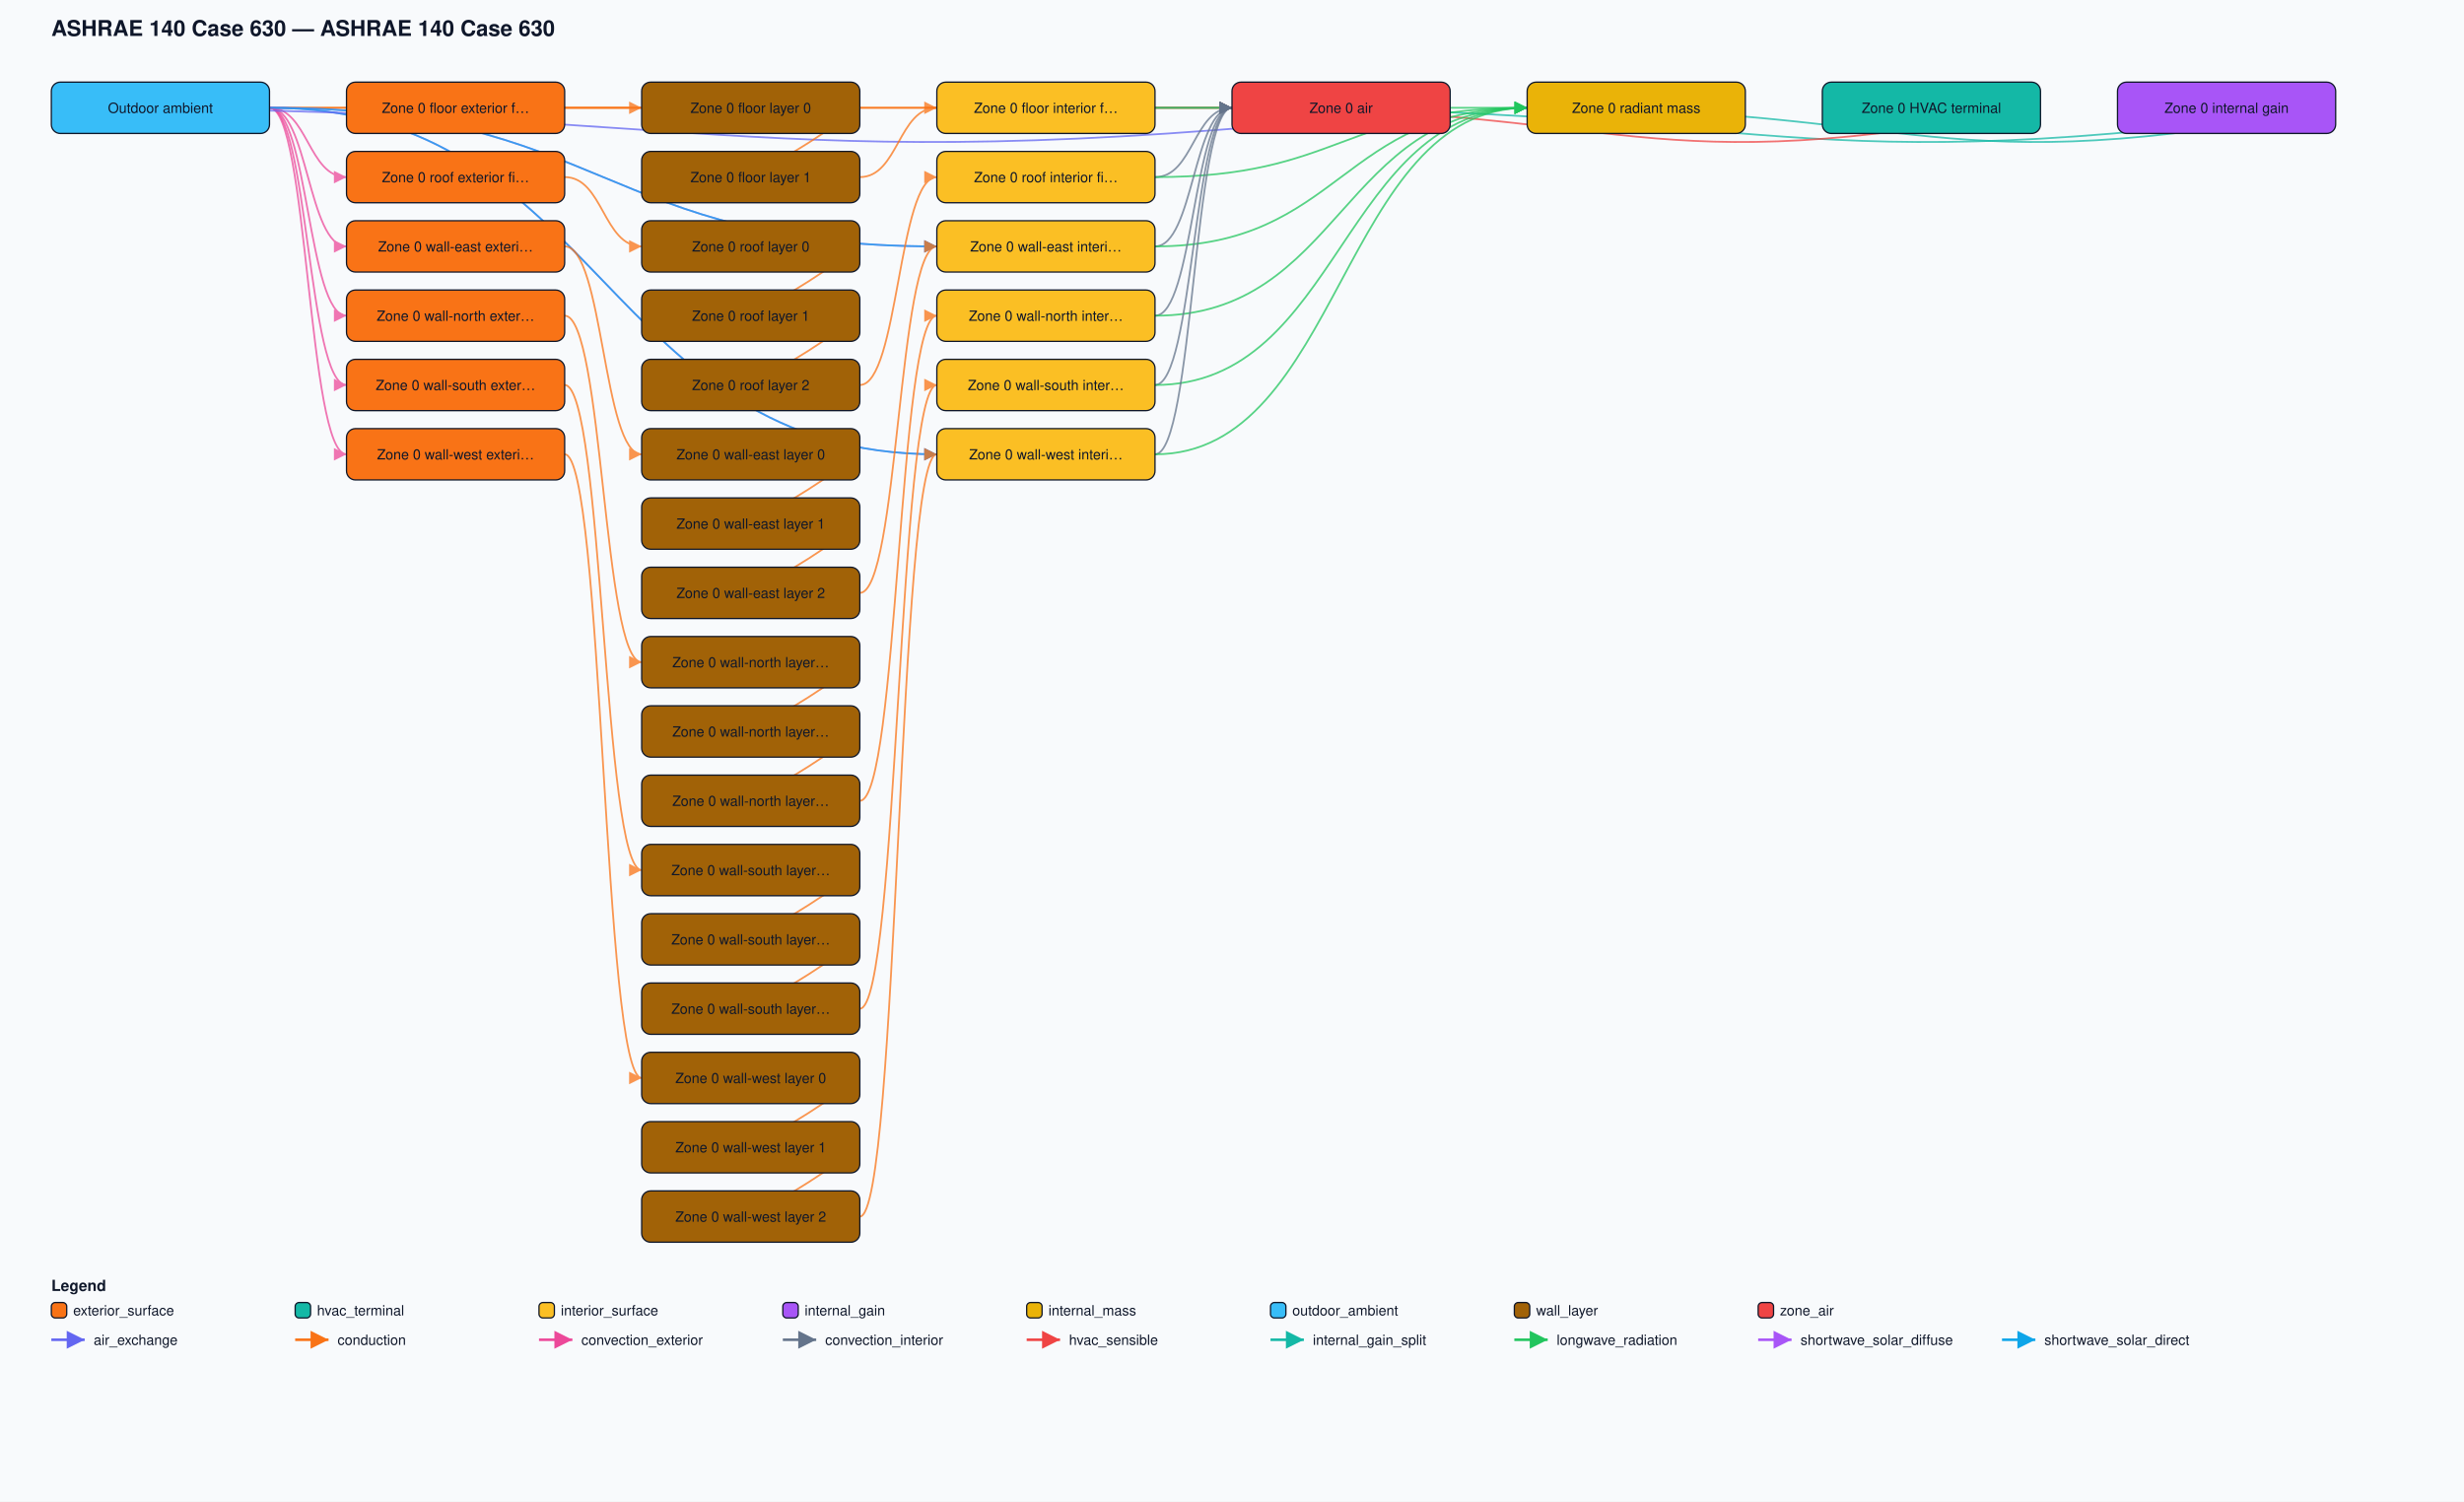
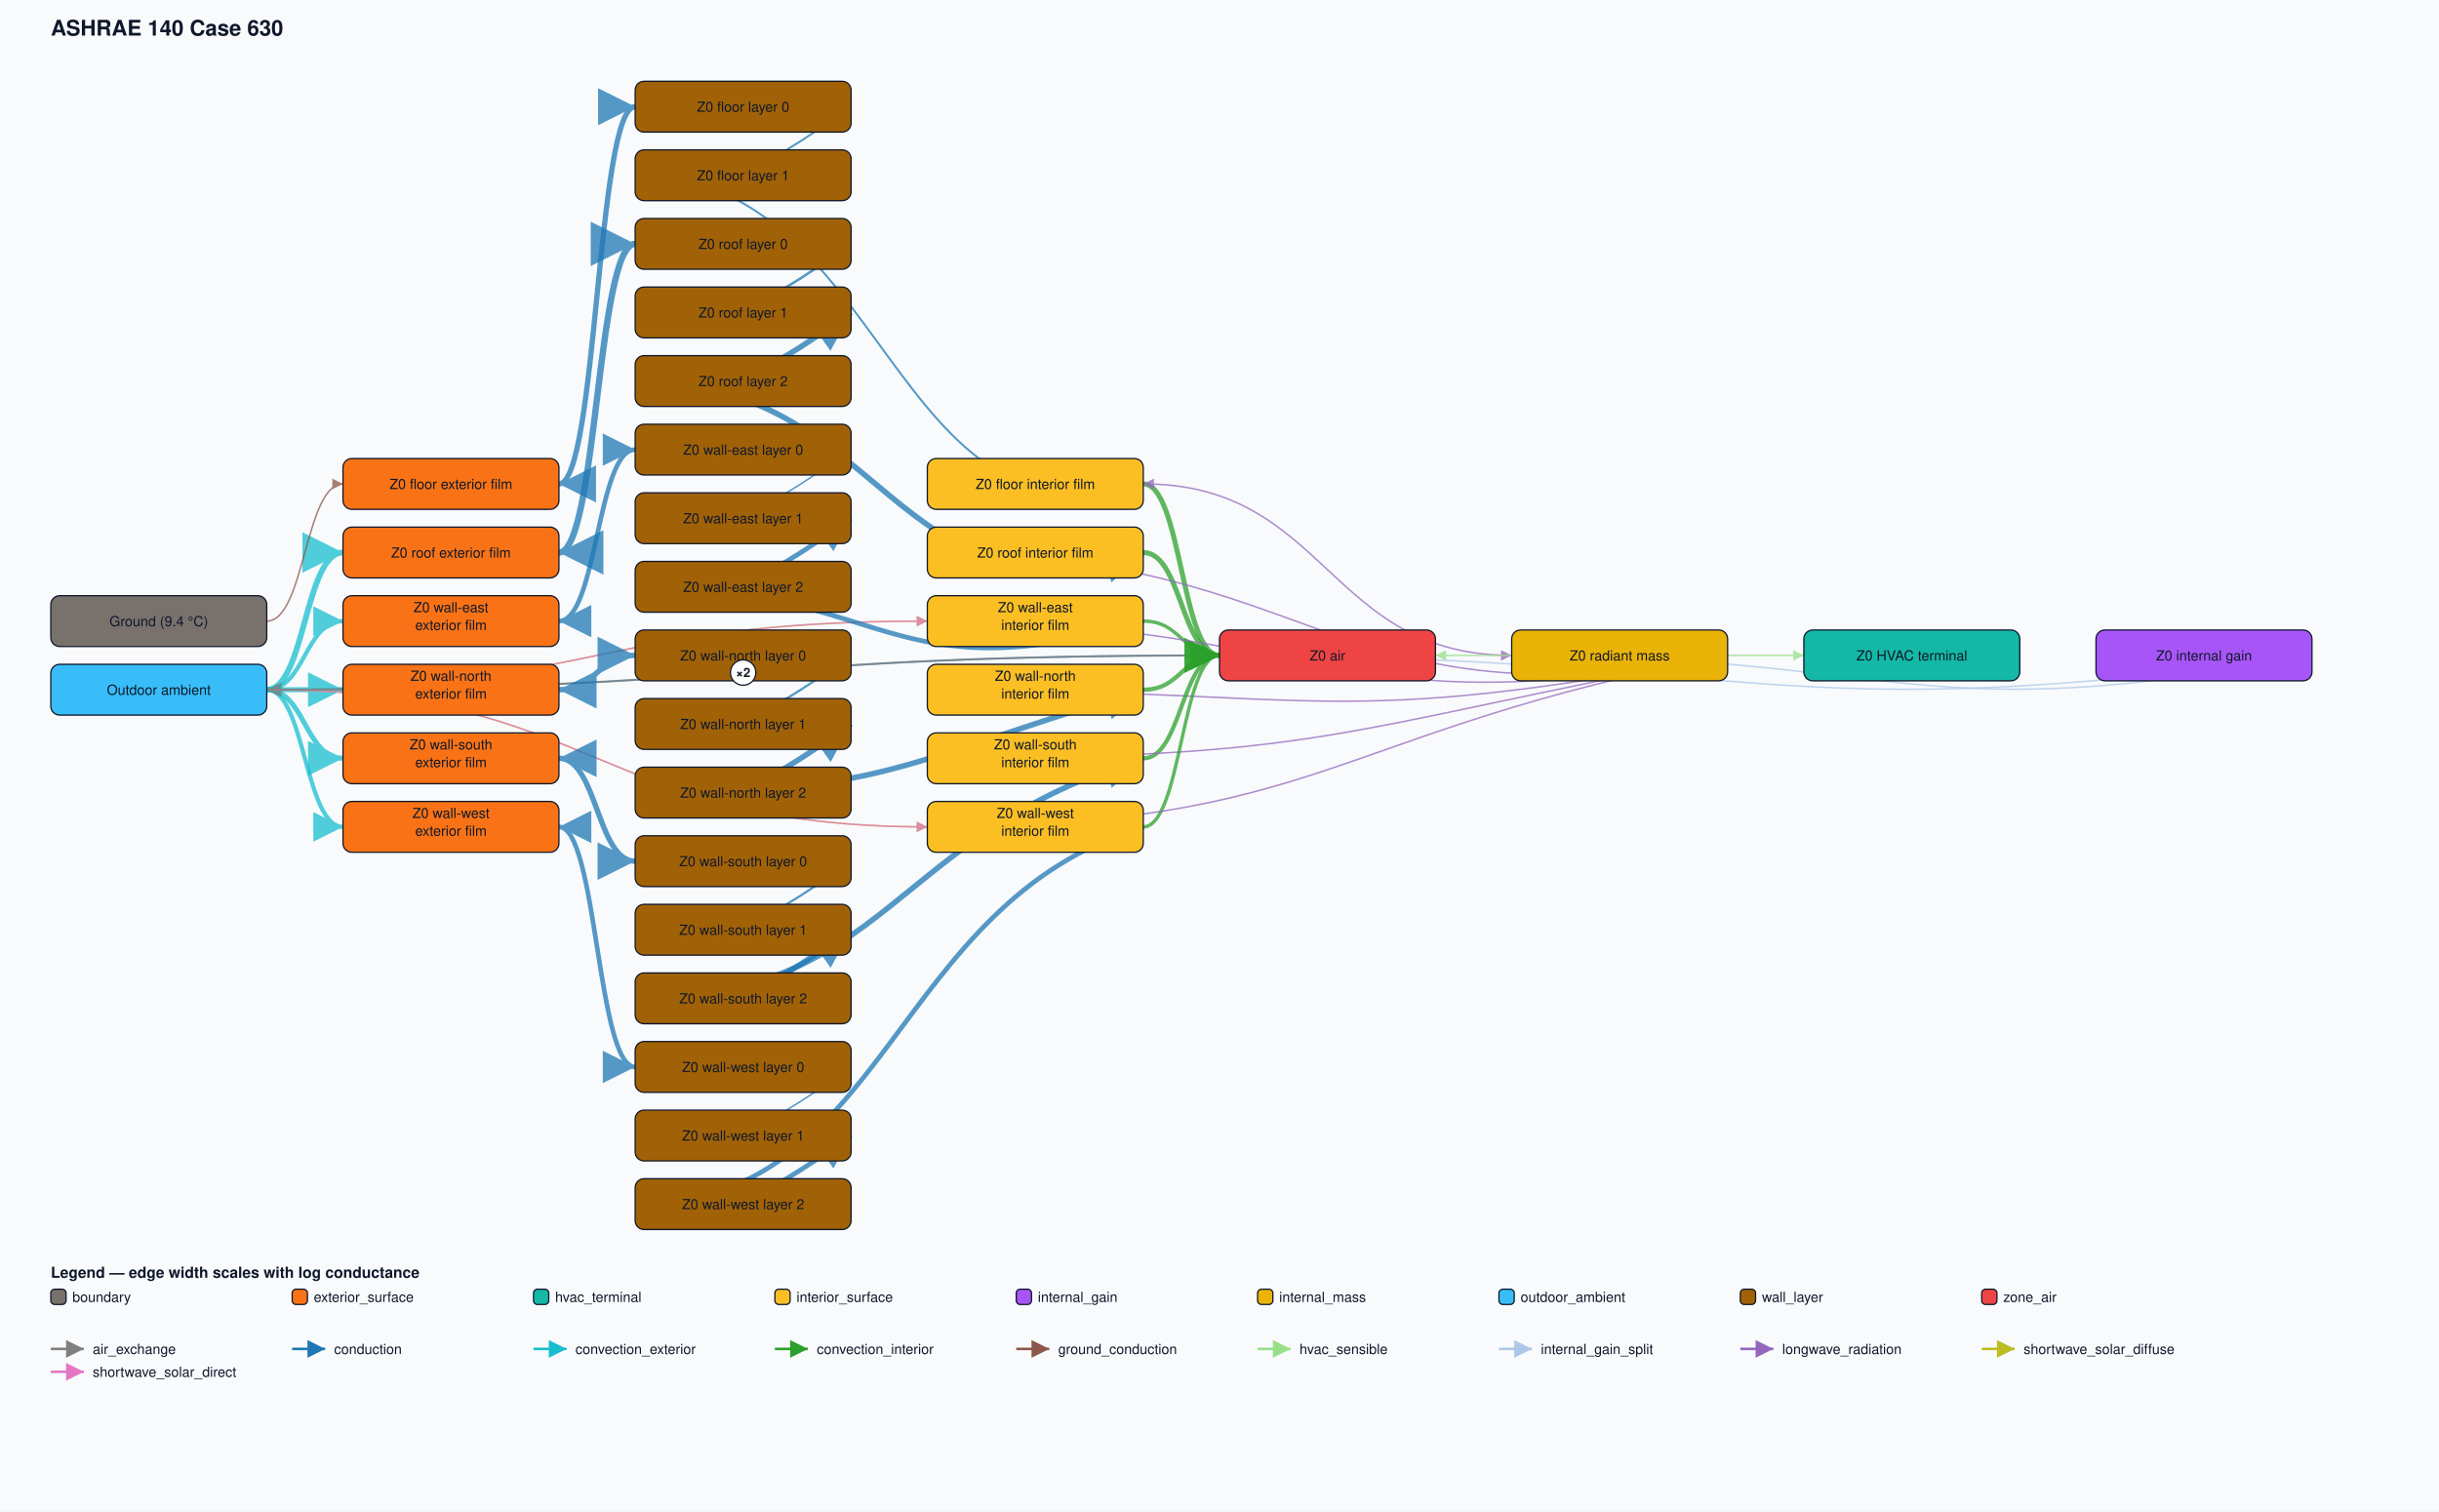
- <svg xmlns="http://www.w3.org/2000/svg" width="1920" height="1170" viewBox="0 0 1920 1170" font-family="Helvetica,Arial,sans-serif">
-   <rect width="1920" height="1170" fill="#f8fafc" />
-   <text x="40" y="28" font-size="17" font-weight="bold" fill="#0f172a">ASHRAE 140 Case 630 — ASHRAE 140 Case 630</text>
+ <svg xmlns="http://www.w3.org/2000/svg" width="1920" height="1190" viewBox="0 0 1920 1190" font-family="Helvetica,Arial,sans-serif" role="img">
+   <rect width="1920" height="1190" fill="#f8fafc" />
+   <text x="40" y="28" font-size="17" font-weight="bold" fill="#0f172a">ASHRAE 140 Case 630</text>
  <defs>
    <marker id="arrow0" viewBox="0 0 10 10" refX="10" refY="5" markerWidth="7" markerHeight="7" orient="auto-start-reverse">
-       <path d="M 0 0 L 10 5 L 0 10 z" fill="#0ea5e9" />
+       <path d="M 0 0 L 10 5 L 0 10 z" fill="#7f7f7f" />
    </marker>
    <marker id="arrow1" viewBox="0 0 10 10" refX="10" refY="5" markerWidth="7" markerHeight="7" orient="auto-start-reverse">
-       <path d="M 0 0 L 10 5 L 0 10 z" fill="#f97316" />
+       <path d="M 0 0 L 10 5 L 0 10 z" fill="#1f77b4" />
    </marker>
    <marker id="arrow2" viewBox="0 0 10 10" refX="10" refY="5" markerWidth="7" markerHeight="7" orient="auto-start-reverse">
-       <path d="M 0 0 L 10 5 L 0 10 z" fill="#22c55e" />
+       <path d="M 0 0 L 10 5 L 0 10 z" fill="#17becf" />
    </marker>
    <marker id="arrow3" viewBox="0 0 10 10" refX="10" refY="5" markerWidth="7" markerHeight="7" orient="auto-start-reverse">
-       <path d="M 0 0 L 10 5 L 0 10 z" fill="#a855f7" />
+       <path d="M 0 0 L 10 5 L 0 10 z" fill="#2ca02c" />
    </marker>
    <marker id="arrow4" viewBox="0 0 10 10" refX="10" refY="5" markerWidth="7" markerHeight="7" orient="auto-start-reverse">
-       <path d="M 0 0 L 10 5 L 0 10 z" fill="#ef4444" />
+       <path d="M 0 0 L 10 5 L 0 10 z" fill="#8c564b" />
    </marker>
    <marker id="arrow5" viewBox="0 0 10 10" refX="10" refY="5" markerWidth="7" markerHeight="7" orient="auto-start-reverse">
-       <path d="M 0 0 L 10 5 L 0 10 z" fill="#eab308" />
+       <path d="M 0 0 L 10 5 L 0 10 z" fill="#98df8a" />
    </marker>
    <marker id="arrow6" viewBox="0 0 10 10" refX="10" refY="5" markerWidth="7" markerHeight="7" orient="auto-start-reverse">
-       <path d="M 0 0 L 10 5 L 0 10 z" fill="#14b8a6" />
+       <path d="M 0 0 L 10 5 L 0 10 z" fill="#aec7e8" />
    </marker>
    <marker id="arrow7" viewBox="0 0 10 10" refX="10" refY="5" markerWidth="7" markerHeight="7" orient="auto-start-reverse">
-       <path d="M 0 0 L 10 5 L 0 10 z" fill="#ec4899" />
+       <path d="M 0 0 L 10 5 L 0 10 z" fill="#9467bd" />
    </marker>
    <marker id="arrow8" viewBox="0 0 10 10" refX="10" refY="5" markerWidth="7" markerHeight="7" orient="auto-start-reverse">
-       <path d="M 0 0 L 10 5 L 0 10 z" fill="#6366f1" />
+       <path d="M 0 0 L 10 5 L 0 10 z" fill="#bcbd22" />
    </marker>
    <marker id="arrow9" viewBox="0 0 10 10" refX="10" refY="5" markerWidth="7" markerHeight="7" orient="auto-start-reverse">
-       <path d="M 0 0 L 10 5 L 0 10 z" fill="#64748b" />
+       <path d="M 0 0 L 10 5 L 0 10 z" fill="#e377c2" />
    </marker>
  </defs>
-   <path d="M 210 84 C 585.0 84, 585.0 84, 960 84" fill="none" stroke="#f97316" stroke-width="1.4" opacity="0.75" marker-end="url(#arrow1)" />
-   <path d="M 210 84 C 585.0 84, 585.0 84, 960 84" fill="none" stroke="#f97316" stroke-width="1.4" opacity="0.75" marker-end="url(#arrow1)" />
-   <path d="M 210 84 C 240.0 84, 240.0 138, 270 138" fill="none" stroke="#ec4899" stroke-width="1.4" opacity="0.75" marker-end="url(#arrow7)" />
-   <path d="M 210 84 C 240.0 84, 240.0 192, 270 192" fill="none" stroke="#ec4899" stroke-width="1.4" opacity="0.75" marker-end="url(#arrow7)" />
-   <path d="M 210 84 C 470.0 84, 470.0 192, 730 192" fill="none" stroke="#a855f7" stroke-width="1.4" opacity="0.75" marker-end="url(#arrow3)" />
-   <path d="M 210 84 C 470.0 84, 470.0 192, 730 192" fill="none" stroke="#0ea5e9" stroke-width="1.4" opacity="0.75" marker-end="url(#arrow0)" />
-   <path d="M 210 84 C 240.0 84, 240.0 246, 270 246" fill="none" stroke="#ec4899" stroke-width="1.4" opacity="0.75" marker-end="url(#arrow7)" />
-   <path d="M 210 84 C 240.0 84, 240.0 300, 270 300" fill="none" stroke="#ec4899" stroke-width="1.4" opacity="0.75" marker-end="url(#arrow7)" />
-   <path d="M 210 84 C 240.0 84, 240.0 354, 270 354" fill="none" stroke="#ec4899" stroke-width="1.4" opacity="0.75" marker-end="url(#arrow7)" />
-   <path d="M 210 84 C 470.0 84, 470.0 354, 730 354" fill="none" stroke="#a855f7" stroke-width="1.4" opacity="0.75" marker-end="url(#arrow3)" />
-   <path d="M 210 84 C 470.0 84, 470.0 354, 730 354" fill="none" stroke="#0ea5e9" stroke-width="1.4" opacity="0.75" marker-end="url(#arrow0)" />
-   <path d="M 1130 84 C 585.0 144, 585.0 84, 40 84" fill="none" stroke="#6366f1" stroke-width="1.4" opacity="0.75" marker-end="url(#arrow8)" />
-   <path d="M 440 84 C 470.0 84, 470.0 84, 500 84" fill="none" stroke="#f97316" stroke-width="1.4" opacity="0.75" marker-end="url(#arrow1)" />
-   <path d="M 900 84 C 930.0 84, 930.0 84, 960 84" fill="none" stroke="#64748b" stroke-width="1.4" opacity="0.75" marker-end="url(#arrow9)" />
-   <path d="M 900 84 C 1045.0 84, 1045.0 84, 1190 84" fill="none" stroke="#22c55e" stroke-width="1.4" opacity="0.75" marker-end="url(#arrow2)" />
-   <path d="M 670 84 C 585.0 144, 585.0 138, 500 138" fill="none" stroke="#f97316" stroke-width="1.4" opacity="0.75" marker-end="url(#arrow1)" />
-   <path d="M 670 138 C 700.0 138, 700.0 84, 730 84" fill="none" stroke="#f97316" stroke-width="1.4" opacity="0.75" marker-end="url(#arrow1)" />
-   <path d="M 1820 84 C 1390.0 144, 1390.0 84, 960 84" fill="none" stroke="#14b8a6" stroke-width="1.4" opacity="0.75" marker-end="url(#arrow6)" />
-   <path d="M 1820 84 C 1505.0 144, 1505.0 84, 1190 84" fill="none" stroke="#14b8a6" stroke-width="1.4" opacity="0.75" marker-end="url(#arrow6)" />
-   <path d="M 1590 84 C 1275.0 144, 1275.0 84, 960 84" fill="none" stroke="#ef4444" stroke-width="1.4" opacity="0.75" marker-end="url(#arrow4)" />
-   <path d="M 440 138 C 470.0 138, 470.0 192, 500 192" fill="none" stroke="#f97316" stroke-width="1.4" opacity="0.75" marker-end="url(#arrow1)" />
-   <path d="M 900 138 C 930.0 138, 930.0 84, 960 84" fill="none" stroke="#64748b" stroke-width="1.4" opacity="0.75" marker-end="url(#arrow9)" />
-   <path d="M 900 138 C 1045.0 138, 1045.0 84, 1190 84" fill="none" stroke="#22c55e" stroke-width="1.4" opacity="0.75" marker-end="url(#arrow2)" />
-   <path d="M 670 192 C 585.0 252, 585.0 246, 500 246" fill="none" stroke="#f97316" stroke-width="1.4" opacity="0.75" marker-end="url(#arrow1)" />
-   <path d="M 670 246 C 585.0 306, 585.0 300, 500 300" fill="none" stroke="#f97316" stroke-width="1.4" opacity="0.75" marker-end="url(#arrow1)" />
-   <path d="M 670 300 C 700.0 300, 700.0 138, 730 138" fill="none" stroke="#f97316" stroke-width="1.4" opacity="0.75" marker-end="url(#arrow1)" />
-   <path d="M 440 192 C 470.0 192, 470.0 354, 500 354" fill="none" stroke="#f97316" stroke-width="1.4" opacity="0.75" marker-end="url(#arrow1)" />
-   <path d="M 900 192 C 930.0 192, 930.0 84, 960 84" fill="none" stroke="#64748b" stroke-width="1.4" opacity="0.75" marker-end="url(#arrow9)" />
-   <path d="M 900 192 C 1045.0 192, 1045.0 84, 1190 84" fill="none" stroke="#22c55e" stroke-width="1.4" opacity="0.75" marker-end="url(#arrow2)" />
-   <path d="M 670 354 C 585.0 414, 585.0 408, 500 408" fill="none" stroke="#f97316" stroke-width="1.4" opacity="0.75" marker-end="url(#arrow1)" />
-   <path d="M 670 408 C 585.0 468, 585.0 462, 500 462" fill="none" stroke="#f97316" stroke-width="1.4" opacity="0.75" marker-end="url(#arrow1)" />
-   <path d="M 670 462 C 700.0 462, 700.0 192, 730 192" fill="none" stroke="#f97316" stroke-width="1.4" opacity="0.75" marker-end="url(#arrow1)" />
-   <path d="M 440 246 C 470.0 246, 470.0 516, 500 516" fill="none" stroke="#f97316" stroke-width="1.4" opacity="0.75" marker-end="url(#arrow1)" />
-   <path d="M 900 246 C 930.0 246, 930.0 84, 960 84" fill="none" stroke="#64748b" stroke-width="1.4" opacity="0.75" marker-end="url(#arrow9)" />
-   <path d="M 900 246 C 1045.0 246, 1045.0 84, 1190 84" fill="none" stroke="#22c55e" stroke-width="1.4" opacity="0.75" marker-end="url(#arrow2)" />
-   <path d="M 670 516 C 585.0 576, 585.0 570, 500 570" fill="none" stroke="#f97316" stroke-width="1.4" opacity="0.75" marker-end="url(#arrow1)" />
-   <path d="M 670 570 C 585.0 630, 585.0 624, 500 624" fill="none" stroke="#f97316" stroke-width="1.4" opacity="0.75" marker-end="url(#arrow1)" />
-   <path d="M 670 624 C 700.0 624, 700.0 246, 730 246" fill="none" stroke="#f97316" stroke-width="1.4" opacity="0.75" marker-end="url(#arrow1)" />
-   <path d="M 440 300 C 470.0 300, 470.0 678, 500 678" fill="none" stroke="#f97316" stroke-width="1.4" opacity="0.75" marker-end="url(#arrow1)" />
-   <path d="M 900 300 C 930.0 300, 930.0 84, 960 84" fill="none" stroke="#64748b" stroke-width="1.4" opacity="0.75" marker-end="url(#arrow9)" />
-   <path d="M 900 300 C 1045.0 300, 1045.0 84, 1190 84" fill="none" stroke="#22c55e" stroke-width="1.4" opacity="0.75" marker-end="url(#arrow2)" />
-   <path d="M 670 678 C 585.0 738, 585.0 732, 500 732" fill="none" stroke="#f97316" stroke-width="1.4" opacity="0.75" marker-end="url(#arrow1)" />
-   <path d="M 670 732 C 585.0 792, 585.0 786, 500 786" fill="none" stroke="#f97316" stroke-width="1.4" opacity="0.75" marker-end="url(#arrow1)" />
-   <path d="M 670 786 C 700.0 786, 700.0 300, 730 300" fill="none" stroke="#f97316" stroke-width="1.4" opacity="0.75" marker-end="url(#arrow1)" />
-   <path d="M 440 354 C 470.0 354, 470.0 840, 500 840" fill="none" stroke="#f97316" stroke-width="1.4" opacity="0.75" marker-end="url(#arrow1)" />
-   <path d="M 900 354 C 930.0 354, 930.0 84, 960 84" fill="none" stroke="#64748b" stroke-width="1.4" opacity="0.75" marker-end="url(#arrow9)" />
-   <path d="M 900 354 C 1045.0 354, 1045.0 84, 1190 84" fill="none" stroke="#22c55e" stroke-width="1.4" opacity="0.75" marker-end="url(#arrow2)" />
-   <path d="M 670 840 C 585.0 900, 585.0 894, 500 894" fill="none" stroke="#f97316" stroke-width="1.4" opacity="0.75" marker-end="url(#arrow1)" />
-   <path d="M 670 894 C 585.0 954, 585.0 948, 500 948" fill="none" stroke="#f97316" stroke-width="1.4" opacity="0.75" marker-end="url(#arrow1)" />
-   <path d="M 670 948 C 700.0 948, 700.0 354, 730 354" fill="none" stroke="#f97316" stroke-width="1.4" opacity="0.75" marker-end="url(#arrow1)" />
-   <g>
-     <rect x="40" y="64" width="170" height="40" rx="7" fill="#38bdf8" stroke="#0f172a" stroke-width="1" />
-     <text x="125" y="88" font-size="11" text-anchor="middle" fill="#0f172a">Outdoor ambient</text>
-   </g>
-   <g>
-     <rect x="960" y="64" width="170" height="40" rx="7" fill="#ef4444" stroke="#0f172a" stroke-width="1" />
-     <text x="1045" y="88" font-size="11" text-anchor="middle" fill="#0f172a">Zone 0 air</text>
-   </g>
-   <g>
-     <rect x="270" y="64" width="170" height="40" rx="7" fill="#f97316" stroke="#0f172a" stroke-width="1" />
-     <text x="355" y="88" font-size="11" text-anchor="middle" fill="#0f172a">Zone 0 floor exterior f…</text>
-   </g>
-   <g>
-     <rect x="730" y="64" width="170" height="40" rx="7" fill="#fbbf24" stroke="#0f172a" stroke-width="1" />
-     <text x="815" y="88" font-size="11" text-anchor="middle" fill="#0f172a">Zone 0 floor interior f…</text>
-   </g>
-   <g>
-     <rect x="500" y="64" width="170" height="40" rx="7" fill="#a16207" stroke="#0f172a" stroke-width="1" />
-     <text x="585" y="88" font-size="11" text-anchor="middle" fill="#0f172a">Zone 0 floor layer 0</text>
-   </g>
-   <g>
-     <rect x="500" y="118" width="170" height="40" rx="7" fill="#a16207" stroke="#0f172a" stroke-width="1" />
-     <text x="585" y="142" font-size="11" text-anchor="middle" fill="#0f172a">Zone 0 floor layer 1</text>
-   </g>
-   <g>
-     <rect x="1650" y="64" width="170" height="40" rx="7" fill="#a855f7" stroke="#0f172a" stroke-width="1" />
-     <text x="1735" y="88" font-size="11" text-anchor="middle" fill="#0f172a">Zone 0 internal gain</text>
-   </g>
-   <g>
-     <rect x="1420" y="64" width="170" height="40" rx="7" fill="#14b8a6" stroke="#0f172a" stroke-width="1" />
-     <text x="1505" y="88" font-size="11" text-anchor="middle" fill="#0f172a">Zone 0 HVAC terminal</text>
-   </g>
-   <g>
-     <rect x="1190" y="64" width="170" height="40" rx="7" fill="#eab308" stroke="#0f172a" stroke-width="1" />
-     <text x="1275" y="88" font-size="11" text-anchor="middle" fill="#0f172a">Zone 0 radiant mass</text>
-   </g>
-   <g>
-     <rect x="270" y="118" width="170" height="40" rx="7" fill="#f97316" stroke="#0f172a" stroke-width="1" />
-     <text x="355" y="142" font-size="11" text-anchor="middle" fill="#0f172a">Zone 0 roof exterior fi…</text>
-   </g>
-   <g>
-     <rect x="730" y="118" width="170" height="40" rx="7" fill="#fbbf24" stroke="#0f172a" stroke-width="1" />
-     <text x="815" y="142" font-size="11" text-anchor="middle" fill="#0f172a">Zone 0 roof interior fi…</text>
-   </g>
-   <g>
-     <rect x="500" y="172" width="170" height="40" rx="7" fill="#a16207" stroke="#0f172a" stroke-width="1" />
-     <text x="585" y="196" font-size="11" text-anchor="middle" fill="#0f172a">Zone 0 roof layer 0</text>
-   </g>
-   <g>
-     <rect x="500" y="226" width="170" height="40" rx="7" fill="#a16207" stroke="#0f172a" stroke-width="1" />
-     <text x="585" y="250" font-size="11" text-anchor="middle" fill="#0f172a">Zone 0 roof layer 1</text>
-   </g>
-   <g>
-     <rect x="500" y="280" width="170" height="40" rx="7" fill="#a16207" stroke="#0f172a" stroke-width="1" />
-     <text x="585" y="304" font-size="11" text-anchor="middle" fill="#0f172a">Zone 0 roof layer 2</text>
-   </g>
-   <g>
-     <rect x="270" y="172" width="170" height="40" rx="7" fill="#f97316" stroke="#0f172a" stroke-width="1" />
-     <text x="355" y="196" font-size="11" text-anchor="middle" fill="#0f172a">Zone 0 wall-east exteri…</text>
-   </g>
-   <g>
-     <rect x="730" y="172" width="170" height="40" rx="7" fill="#fbbf24" stroke="#0f172a" stroke-width="1" />
-     <text x="815" y="196" font-size="11" text-anchor="middle" fill="#0f172a">Zone 0 wall-east interi…</text>
-   </g>
-   <g>
-     <rect x="500" y="334" width="170" height="40" rx="7" fill="#a16207" stroke="#0f172a" stroke-width="1" />
-     <text x="585" y="358" font-size="11" text-anchor="middle" fill="#0f172a">Zone 0 wall-east layer 0</text>
-   </g>
-   <g>
-     <rect x="500" y="388" width="170" height="40" rx="7" fill="#a16207" stroke="#0f172a" stroke-width="1" />
-     <text x="585" y="412" font-size="11" text-anchor="middle" fill="#0f172a">Zone 0 wall-east layer 1</text>
-   </g>
-   <g>
-     <rect x="500" y="442" width="170" height="40" rx="7" fill="#a16207" stroke="#0f172a" stroke-width="1" />
-     <text x="585" y="466" font-size="11" text-anchor="middle" fill="#0f172a">Zone 0 wall-east layer 2</text>
-   </g>
-   <g>
-     <rect x="270" y="226" width="170" height="40" rx="7" fill="#f97316" stroke="#0f172a" stroke-width="1" />
-     <text x="355" y="250" font-size="11" text-anchor="middle" fill="#0f172a">Zone 0 wall-north exter…</text>
-   </g>
-   <g>
-     <rect x="730" y="226" width="170" height="40" rx="7" fill="#fbbf24" stroke="#0f172a" stroke-width="1" />
-     <text x="815" y="250" font-size="11" text-anchor="middle" fill="#0f172a">Zone 0 wall-north inter…</text>
-   </g>
-   <g>
-     <rect x="500" y="496" width="170" height="40" rx="7" fill="#a16207" stroke="#0f172a" stroke-width="1" />
-     <text x="585" y="520" font-size="11" text-anchor="middle" fill="#0f172a">Zone 0 wall-north layer…</text>
-   </g>
-   <g>
-     <rect x="500" y="550" width="170" height="40" rx="7" fill="#a16207" stroke="#0f172a" stroke-width="1" />
-     <text x="585" y="574" font-size="11" text-anchor="middle" fill="#0f172a">Zone 0 wall-north layer…</text>
-   </g>
-   <g>
-     <rect x="500" y="604" width="170" height="40" rx="7" fill="#a16207" stroke="#0f172a" stroke-width="1" />
-     <text x="585" y="628" font-size="11" text-anchor="middle" fill="#0f172a">Zone 0 wall-north layer…</text>
-   </g>
-   <g>
-     <rect x="270" y="280" width="170" height="40" rx="7" fill="#f97316" stroke="#0f172a" stroke-width="1" />
-     <text x="355" y="304" font-size="11" text-anchor="middle" fill="#0f172a">Zone 0 wall-south exter…</text>
-   </g>
-   <g>
-     <rect x="730" y="280" width="170" height="40" rx="7" fill="#fbbf24" stroke="#0f172a" stroke-width="1" />
-     <text x="815" y="304" font-size="11" text-anchor="middle" fill="#0f172a">Zone 0 wall-south inter…</text>
-   </g>
-   <g>
-     <rect x="500" y="658" width="170" height="40" rx="7" fill="#a16207" stroke="#0f172a" stroke-width="1" />
-     <text x="585" y="682" font-size="11" text-anchor="middle" fill="#0f172a">Zone 0 wall-south layer…</text>
-   </g>
-   <g>
-     <rect x="500" y="712" width="170" height="40" rx="7" fill="#a16207" stroke="#0f172a" stroke-width="1" />
-     <text x="585" y="736" font-size="11" text-anchor="middle" fill="#0f172a">Zone 0 wall-south layer…</text>
-   </g>
-   <g>
-     <rect x="500" y="766" width="170" height="40" rx="7" fill="#a16207" stroke="#0f172a" stroke-width="1" />
-     <text x="585" y="790" font-size="11" text-anchor="middle" fill="#0f172a">Zone 0 wall-south layer…</text>
-   </g>
-   <g>
-     <rect x="270" y="334" width="170" height="40" rx="7" fill="#f97316" stroke="#0f172a" stroke-width="1" />
-     <text x="355" y="358" font-size="11" text-anchor="middle" fill="#0f172a">Zone 0 wall-west exteri…</text>
-   </g>
-   <g>
-     <rect x="730" y="334" width="170" height="40" rx="7" fill="#fbbf24" stroke="#0f172a" stroke-width="1" />
-     <text x="815" y="358" font-size="11" text-anchor="middle" fill="#0f172a">Zone 0 wall-west interi…</text>
-   </g>
-   <g>
-     <rect x="500" y="820" width="170" height="40" rx="7" fill="#a16207" stroke="#0f172a" stroke-width="1" />
-     <text x="585" y="844" font-size="11" text-anchor="middle" fill="#0f172a">Zone 0 wall-west layer 0</text>
-   </g>
-   <g>
-     <rect x="500" y="874" width="170" height="40" rx="7" fill="#a16207" stroke="#0f172a" stroke-width="1" />
-     <text x="585" y="898" font-size="11" text-anchor="middle" fill="#0f172a">Zone 0 wall-west layer 1</text>
-   </g>
-   <g>
-     <rect x="500" y="928" width="170" height="40" rx="7" fill="#a16207" stroke="#0f172a" stroke-width="1" />
-     <text x="585" y="952" font-size="11" text-anchor="middle" fill="#0f172a">Zone 0 wall-west layer 2</text>
-   </g>
-   <text x="40" y="1006" font-size="12" font-weight="bold" fill="#0f172a">Legend</text>
-   <rect x="40" y="1015" width="12" height="12" rx="3" fill="#f97316" stroke="#0f172a" />
-   <text x="57" y="1025" font-size="11" fill="#0f172a">exterior_surface</text>
-   <rect x="230" y="1015" width="12" height="12" rx="3" fill="#14b8a6" stroke="#0f172a" />
-   <text x="247" y="1025" font-size="11" fill="#0f172a">hvac_terminal</text>
-   <rect x="420" y="1015" width="12" height="12" rx="3" fill="#fbbf24" stroke="#0f172a" />
-   <text x="437" y="1025" font-size="11" fill="#0f172a">interior_surface</text>
-   <rect x="610" y="1015" width="12" height="12" rx="3" fill="#a855f7" stroke="#0f172a" />
-   <text x="627" y="1025" font-size="11" fill="#0f172a">internal_gain</text>
-   <rect x="800" y="1015" width="12" height="12" rx="3" fill="#eab308" stroke="#0f172a" />
-   <text x="817" y="1025" font-size="11" fill="#0f172a">internal_mass</text>
-   <rect x="990" y="1015" width="12" height="12" rx="3" fill="#38bdf8" stroke="#0f172a" />
-   <text x="1007" y="1025" font-size="11" fill="#0f172a">outdoor_ambient</text>
-   <rect x="1180" y="1015" width="12" height="12" rx="3" fill="#a16207" stroke="#0f172a" />
-   <text x="1197" y="1025" font-size="11" fill="#0f172a">wall_layer</text>
-   <rect x="1370" y="1015" width="12" height="12" rx="3" fill="#ef4444" stroke="#0f172a" />
-   <text x="1387" y="1025" font-size="11" fill="#0f172a">zone_air</text>
-   <path d="M 40 1044 L 66 1044" stroke="#6366f1" stroke-width="2" marker-end="url(#arrow8)" />
-   <text x="73" y="1048" font-size="11" fill="#0f172a">air_exchange</text>
-   <path d="M 230 1044 L 256 1044" stroke="#f97316" stroke-width="2" marker-end="url(#arrow1)" />
-   <text x="263" y="1048" font-size="11" fill="#0f172a">conduction</text>
-   <path d="M 420 1044 L 446 1044" stroke="#ec4899" stroke-width="2" marker-end="url(#arrow7)" />
-   <text x="453" y="1048" font-size="11" fill="#0f172a">convection_exterior</text>
-   <path d="M 610 1044 L 636 1044" stroke="#64748b" stroke-width="2" marker-end="url(#arrow9)" />
-   <text x="643" y="1048" font-size="11" fill="#0f172a">convection_interior</text>
-   <path d="M 800 1044 L 826 1044" stroke="#ef4444" stroke-width="2" marker-end="url(#arrow4)" />
-   <text x="833" y="1048" font-size="11" fill="#0f172a">hvac_sensible</text>
-   <path d="M 990 1044 L 1016 1044" stroke="#14b8a6" stroke-width="2" marker-end="url(#arrow6)" />
-   <text x="1023" y="1048" font-size="11" fill="#0f172a">internal_gain_split</text>
-   <path d="M 1180 1044 L 1206 1044" stroke="#22c55e" stroke-width="2" marker-end="url(#arrow2)" />
-   <text x="1213" y="1048" font-size="11" fill="#0f172a">longwave_radiation</text>
-   <path d="M 1370 1044 L 1396 1044" stroke="#a855f7" stroke-width="2" marker-end="url(#arrow3)" />
-   <text x="1403" y="1048" font-size="11" fill="#0f172a">shortwave_solar_diffuse</text>
-   <path d="M 1560 1044 L 1586 1044" stroke="#0ea5e9" stroke-width="2" marker-end="url(#arrow0)" />
-   <text x="1593" y="1048" font-size="11" fill="#0f172a">shortwave_solar_direct</text>
+   <path d="M 210.0 543.0 C 585.0 543.0, 585.0 516.0, 960.0 516.0" fill="none" stroke="#1f77b4" stroke-width="1.25" opacity="0.75" marker-end="url(#arrow1)" marker-start="url(#arrow1)" />
+   <path d="M 210.0 543.0 C 240.0 543.0, 240.0 435.0, 270.0 435.0" fill="none" stroke="#17becf" stroke-width="4.56" opacity="0.75" marker-end="url(#arrow2)" />
+   <path d="M 210.0 543.0 C 240.0 543.0, 240.0 489.0, 270.0 489.0" fill="none" stroke="#17becf" stroke-width="3.34" opacity="0.75" marker-end="url(#arrow2)" />
+   <path d="M 210.0 543.0 C 470.0 543.0, 470.0 489.0, 730.0 489.0" fill="none" stroke="#bcbd22" stroke-width="1.20" opacity="0.75" marker-end="url(#arrow8)" />
+   <path d="M 210.0 543.0 C 470.0 543.0, 470.0 489.0, 730.0 489.0" fill="none" stroke="#e377c2" stroke-width="1.20" opacity="0.75" marker-end="url(#arrow9)" />
+   <path d="M 210.0 543.0 C 240.0 543.0, 240.0 543.0, 270.0 543.0" fill="none" stroke="#17becf" stroke-width="3.93" opacity="0.75" marker-end="url(#arrow2)" />
+   <path d="M 210.0 543.0 C 240.0 543.0, 240.0 597.0, 270.0 597.0" fill="none" stroke="#17becf" stroke-width="3.93" opacity="0.75" marker-end="url(#arrow2)" />
+   <path d="M 210.0 543.0 C 240.0 543.0, 240.0 651.0, 270.0 651.0" fill="none" stroke="#17becf" stroke-width="3.34" opacity="0.75" marker-end="url(#arrow2)" />
+   <path d="M 210.0 543.0 C 470.0 543.0, 470.0 651.0, 730.0 651.0" fill="none" stroke="#bcbd22" stroke-width="1.20" opacity="0.75" marker-end="url(#arrow8)" />
+   <path d="M 210.0 543.0 C 470.0 543.0, 470.0 651.0, 730.0 651.0" fill="none" stroke="#e377c2" stroke-width="1.20" opacity="0.75" marker-end="url(#arrow9)" />
+   <path d="M 210.0 543.0 C 585.0 543.0, 585.0 516.0, 960.0 516.0" fill="none" stroke="#7f7f7f" stroke-width="1.64" opacity="0.75" marker-end="url(#arrow0)" marker-start="url(#arrow0)" />
+   <path d="M 440.0 381.0 C 470.0 381.0, 470.0 84.0, 500.0 84.0" fill="none" stroke="#1f77b4" stroke-width="4.17" opacity="0.75" marker-end="url(#arrow1)" marker-start="url(#arrow1)" />
+   <path d="M 900.0 381.0 C 930.0 381.0, 930.0 516.0, 960.0 516.0" fill="none" stroke="#2ca02c" stroke-width="3.94" opacity="0.75" marker-end="url(#arrow3)" />
+   <path d="M 900.0 381.0 C 1045.0 381.0, 1045.0 516.0, 1190.0 516.0" fill="none" stroke="#9467bd" stroke-width="1.20" opacity="0.75" marker-end="url(#arrow7)" marker-start="url(#arrow7)" />
+   <path d="M 670.0 84.0 C 585.0 144.0, 585.0 138.0, 500.0 138.0" fill="none" stroke="#1f77b4" stroke-width="1.56" opacity="0.75" marker-end="url(#arrow1)" marker-start="url(#arrow1)" />
+   <path d="M 900.0 381.0 C 700.0 441.0, 700.0 138.0, 500.0 138.0" fill="none" stroke="#1f77b4" stroke-width="1.56" opacity="0.75" marker-end="url(#arrow1)" marker-start="url(#arrow1)" />
+   <path d="M 1820.0 516.0 C 1390.0 576.0, 1390.0 516.0, 960.0 516.0" fill="none" stroke="#aec7e8" stroke-width="1.20" opacity="0.75" marker-end="url(#arrow6)" />
+   <path d="M 1820.0 516.0 C 1505.0 576.0, 1505.0 516.0, 1190.0 516.0" fill="none" stroke="#aec7e8" stroke-width="1.20" opacity="0.75" marker-end="url(#arrow6)" />
+   <path d="M 1130.0 516.0 C 1275.0 516.0, 1275.0 516.0, 1420.0 516.0" fill="none" stroke="#98df8a" stroke-width="1.20" opacity="0.75" marker-end="url(#arrow5)" marker-start="url(#arrow5)" />
+   <path d="M 440.0 435.0 C 470.0 435.0, 470.0 192.0, 500.0 192.0" fill="none" stroke="#1f77b4" stroke-width="5.00" opacity="0.75" marker-end="url(#arrow1)" marker-start="url(#arrow1)" />
+   <path d="M 900.0 435.0 C 930.0 435.0, 930.0 516.0, 960.0 516.0" fill="none" stroke="#2ca02c" stroke-width="3.94" opacity="0.75" marker-end="url(#arrow3)" />
+   <path d="M 1360.0 516.0 C 1045.0 576.0, 1045.0 435.0, 730.0 435.0" fill="none" stroke="#9467bd" stroke-width="1.20" opacity="0.75" marker-end="url(#arrow7)" marker-start="url(#arrow7)" />
+   <path d="M 670.0 192.0 C 585.0 252.0, 585.0 246.0, 500.0 246.0" fill="none" stroke="#1f77b4" stroke-width="2.01" opacity="0.75" marker-end="url(#arrow1)" marker-start="url(#arrow1)" />
+   <path d="M 670.0 246.0 C 585.0 306.0, 585.0 300.0, 500.0 300.0" fill="none" stroke="#1f77b4" stroke-width="4.39" opacity="0.75" marker-end="url(#arrow1)" marker-start="url(#arrow1)" />
+   <path d="M 900.0 435.0 C 700.0 495.0, 700.0 300.0, 500.0 300.0" fill="none" stroke="#1f77b4" stroke-width="4.39" opacity="0.75" marker-end="url(#arrow1)" marker-start="url(#arrow1)" />
+   <path d="M 440.0 489.0 C 470.0 489.0, 470.0 354.0, 500.0 354.0" fill="none" stroke="#1f77b4" stroke-width="3.64" opacity="0.75" marker-end="url(#arrow1)" marker-start="url(#arrow1)" />
+   <path d="M 900.0 489.0 C 930.0 489.0, 930.0 516.0, 960.0 516.0" fill="none" stroke="#2ca02c" stroke-width="2.72" opacity="0.75" marker-end="url(#arrow3)" />
+   <path d="M 1360.0 516.0 C 1045.0 576.0, 1045.0 489.0, 730.0 489.0" fill="none" stroke="#9467bd" stroke-width="1.20" opacity="0.75" marker-end="url(#arrow7)" marker-start="url(#arrow7)" />
+   <path d="M 670.0 354.0 C 585.0 414.0, 585.0 408.0, 500.0 408.0" fill="none" stroke="#1f77b4" stroke-width="1.20" opacity="0.75" marker-end="url(#arrow1)" marker-start="url(#arrow1)" />
+   <path d="M 670.0 408.0 C 585.0 468.0, 585.0 462.0, 500.0 462.0" fill="none" stroke="#1f77b4" stroke-width="3.76" opacity="0.75" marker-end="url(#arrow1)" marker-start="url(#arrow1)" />
+   <path d="M 900.0 489.0 C 700.0 549.0, 700.0 462.0, 500.0 462.0" fill="none" stroke="#1f77b4" stroke-width="3.76" opacity="0.75" marker-end="url(#arrow1)" marker-start="url(#arrow1)" />
+   <path d="M 440.0 543.0 C 470.0 543.0, 470.0 516.0, 500.0 516.0" fill="none" stroke="#1f77b4" stroke-width="4.23" opacity="0.75" marker-end="url(#arrow1)" marker-start="url(#arrow1)" />
+   <path d="M 900.0 543.0 C 930.0 543.0, 930.0 516.0, 960.0 516.0" fill="none" stroke="#2ca02c" stroke-width="3.31" opacity="0.75" marker-end="url(#arrow3)" />
+   <path d="M 1360.0 516.0 C 1045.0 576.0, 1045.0 543.0, 730.0 543.0" fill="none" stroke="#9467bd" stroke-width="1.20" opacity="0.75" marker-end="url(#arrow7)" marker-start="url(#arrow7)" />
+   <path d="M 670.0 516.0 C 585.0 576.0, 585.0 570.0, 500.0 570.0" fill="none" stroke="#1f77b4" stroke-width="1.79" opacity="0.75" marker-end="url(#arrow1)" marker-start="url(#arrow1)" />
+   <path d="M 670.0 570.0 C 585.0 630.0, 585.0 624.0, 500.0 624.0" fill="none" stroke="#1f77b4" stroke-width="4.35" opacity="0.75" marker-end="url(#arrow1)" marker-start="url(#arrow1)" />
+   <path d="M 900.0 543.0 C 700.0 603.0, 700.0 624.0, 500.0 624.0" fill="none" stroke="#1f77b4" stroke-width="4.35" opacity="0.75" marker-end="url(#arrow1)" marker-start="url(#arrow1)" />
+   <path d="M 440.0 597.0 C 470.0 597.0, 470.0 678.0, 500.0 678.0" fill="none" stroke="#1f77b4" stroke-width="4.23" opacity="0.75" marker-end="url(#arrow1)" marker-start="url(#arrow1)" />
+   <path d="M 900.0 597.0 C 930.0 597.0, 930.0 516.0, 960.0 516.0" fill="none" stroke="#2ca02c" stroke-width="3.31" opacity="0.75" marker-end="url(#arrow3)" />
+   <path d="M 1360.0 516.0 C 1045.0 576.0, 1045.0 597.0, 730.0 597.0" fill="none" stroke="#9467bd" stroke-width="1.20" opacity="0.75" marker-end="url(#arrow7)" marker-start="url(#arrow7)" />
+   <path d="M 670.0 678.0 C 585.0 738.0, 585.0 732.0, 500.0 732.0" fill="none" stroke="#1f77b4" stroke-width="1.79" opacity="0.75" marker-end="url(#arrow1)" marker-start="url(#arrow1)" />
+   <path d="M 670.0 732.0 C 585.0 792.0, 585.0 786.0, 500.0 786.0" fill="none" stroke="#1f77b4" stroke-width="4.35" opacity="0.75" marker-end="url(#arrow1)" marker-start="url(#arrow1)" />
+   <path d="M 900.0 597.0 C 700.0 657.0, 700.0 786.0, 500.0 786.0" fill="none" stroke="#1f77b4" stroke-width="4.35" opacity="0.75" marker-end="url(#arrow1)" marker-start="url(#arrow1)" />
+   <path d="M 440.0 651.0 C 470.0 651.0, 470.0 840.0, 500.0 840.0" fill="none" stroke="#1f77b4" stroke-width="3.64" opacity="0.75" marker-end="url(#arrow1)" marker-start="url(#arrow1)" />
+   <path d="M 900.0 651.0 C 930.0 651.0, 930.0 516.0, 960.0 516.0" fill="none" stroke="#2ca02c" stroke-width="2.72" opacity="0.75" marker-end="url(#arrow3)" />
+   <path d="M 1360.0 516.0 C 1045.0 576.0, 1045.0 651.0, 730.0 651.0" fill="none" stroke="#9467bd" stroke-width="1.20" opacity="0.75" marker-end="url(#arrow7)" marker-start="url(#arrow7)" />
+   <path d="M 670.0 840.0 C 585.0 900.0, 585.0 894.0, 500.0 894.0" fill="none" stroke="#1f77b4" stroke-width="1.20" opacity="0.75" marker-end="url(#arrow1)" marker-start="url(#arrow1)" />
+   <path d="M 670.0 894.0 C 585.0 954.0, 585.0 948.0, 500.0 948.0" fill="none" stroke="#1f77b4" stroke-width="3.76" opacity="0.75" marker-end="url(#arrow1)" marker-start="url(#arrow1)" />
+   <path d="M 900.0 651.0 C 700.0 711.0, 700.0 948.0, 500.0 948.0" fill="none" stroke="#1f77b4" stroke-width="3.76" opacity="0.75" marker-end="url(#arrow1)" marker-start="url(#arrow1)" />
+   <path d="M 210.0 489.0 C 240.0 489.0, 240.0 381.0, 270.0 381.0" fill="none" stroke="#8c564b" stroke-width="1.20" opacity="0.75" marker-end="url(#arrow4)" />
+   <g>
+     <rect x="40.0" y="469.0" width="170" height="40" rx="7" fill="#78716c" stroke="#0f172a" stroke-width="1" />
+     <text x="125.0" y="493.0" font-size="11" text-anchor="middle" fill="#0f172a">Ground (9.4 °C)</text>
+   </g>
+   <g>
+     <rect x="40.0" y="523.0" width="170" height="40" rx="7" fill="#38bdf8" stroke="#0f172a" stroke-width="1" />
+     <text x="125.0" y="547.0" font-size="11" text-anchor="middle" fill="#0f172a">Outdoor ambient</text>
+   </g>
+   <g>
+     <rect x="960.0" y="496.0" width="170" height="40" rx="7" fill="#ef4444" stroke="#0f172a" stroke-width="1" />
+     <text x="1045.0" y="520.0" font-size="11" text-anchor="middle" fill="#0f172a">Z0 air</text>
+   </g>
+   <g>
+     <rect x="270.0" y="361.0" width="170" height="40" rx="7" fill="#f97316" stroke="#0f172a" stroke-width="1" />
+     <text x="355.0" y="385.0" font-size="11" text-anchor="middle" fill="#0f172a">Z0 floor exterior film</text>
+   </g>
+   <g>
+     <rect x="730.0" y="361.0" width="170" height="40" rx="7" fill="#fbbf24" stroke="#0f172a" stroke-width="1" />
+     <text x="815.0" y="385.0" font-size="11" text-anchor="middle" fill="#0f172a">Z0 floor interior film</text>
+   </g>
+   <g>
+     <rect x="500.0" y="64.0" width="170" height="40" rx="7" fill="#a16207" stroke="#0f172a" stroke-width="1" />
+     <text x="585.0" y="88.0" font-size="11" text-anchor="middle" fill="#0f172a">Z0 floor layer 0</text>
+   </g>
+   <g>
+     <rect x="500.0" y="118.0" width="170" height="40" rx="7" fill="#a16207" stroke="#0f172a" stroke-width="1" />
+     <text x="585.0" y="142.0" font-size="11" text-anchor="middle" fill="#0f172a">Z0 floor layer 1</text>
+   </g>
+   <g>
+     <rect x="1650.0" y="496.0" width="170" height="40" rx="7" fill="#a855f7" stroke="#0f172a" stroke-width="1" />
+     <text x="1735.0" y="520.0" font-size="11" text-anchor="middle" fill="#0f172a">Z0 internal gain</text>
+   </g>
+   <g>
+     <rect x="1420.0" y="496.0" width="170" height="40" rx="7" fill="#14b8a6" stroke="#0f172a" stroke-width="1" />
+     <text x="1505.0" y="520.0" font-size="11" text-anchor="middle" fill="#0f172a">Z0 HVAC terminal</text>
+   </g>
+   <g>
+     <rect x="1190.0" y="496.0" width="170" height="40" rx="7" fill="#eab308" stroke="#0f172a" stroke-width="1" />
+     <text x="1275.0" y="520.0" font-size="11" text-anchor="middle" fill="#0f172a">Z0 radiant mass</text>
+   </g>
+   <g>
+     <rect x="270.0" y="415.0" width="170" height="40" rx="7" fill="#f97316" stroke="#0f172a" stroke-width="1" />
+     <text x="355.0" y="439.0" font-size="11" text-anchor="middle" fill="#0f172a">Z0 roof exterior film</text>
+   </g>
+   <g>
+     <rect x="730.0" y="415.0" width="170" height="40" rx="7" fill="#fbbf24" stroke="#0f172a" stroke-width="1" />
+     <text x="815.0" y="439.0" font-size="11" text-anchor="middle" fill="#0f172a">Z0 roof interior film</text>
+   </g>
+   <g>
+     <rect x="500.0" y="172.0" width="170" height="40" rx="7" fill="#a16207" stroke="#0f172a" stroke-width="1" />
+     <text x="585.0" y="196.0" font-size="11" text-anchor="middle" fill="#0f172a">Z0 roof layer 0</text>
+   </g>
+   <g>
+     <rect x="500.0" y="226.0" width="170" height="40" rx="7" fill="#a16207" stroke="#0f172a" stroke-width="1" />
+     <text x="585.0" y="250.0" font-size="11" text-anchor="middle" fill="#0f172a">Z0 roof layer 1</text>
+   </g>
+   <g>
+     <rect x="500.0" y="280.0" width="170" height="40" rx="7" fill="#a16207" stroke="#0f172a" stroke-width="1" />
+     <text x="585.0" y="304.0" font-size="11" text-anchor="middle" fill="#0f172a">Z0 roof layer 2</text>
+   </g>
+   <g>
+     <rect x="270.0" y="469.0" width="170" height="40" rx="7" fill="#f97316" stroke="#0f172a" stroke-width="1" />
+     <text x="355.0" y="482.0" font-size="11" text-anchor="middle" fill="#0f172a">Z0 wall-east</text>
+     <text x="355.0" y="496.0" font-size="11" text-anchor="middle" fill="#0f172a">exterior film</text>
+   </g>
+   <g>
+     <rect x="730.0" y="469.0" width="170" height="40" rx="7" fill="#fbbf24" stroke="#0f172a" stroke-width="1" />
+     <text x="815.0" y="482.0" font-size="11" text-anchor="middle" fill="#0f172a">Z0 wall-east</text>
+     <text x="815.0" y="496.0" font-size="11" text-anchor="middle" fill="#0f172a">interior film</text>
+   </g>
+   <g>
+     <rect x="500.0" y="334.0" width="170" height="40" rx="7" fill="#a16207" stroke="#0f172a" stroke-width="1" />
+     <text x="585.0" y="358.0" font-size="11" text-anchor="middle" fill="#0f172a">Z0 wall-east layer 0</text>
+   </g>
+   <g>
+     <rect x="500.0" y="388.0" width="170" height="40" rx="7" fill="#a16207" stroke="#0f172a" stroke-width="1" />
+     <text x="585.0" y="412.0" font-size="11" text-anchor="middle" fill="#0f172a">Z0 wall-east layer 1</text>
+   </g>
+   <g>
+     <rect x="500.0" y="442.0" width="170" height="40" rx="7" fill="#a16207" stroke="#0f172a" stroke-width="1" />
+     <text x="585.0" y="466.0" font-size="11" text-anchor="middle" fill="#0f172a">Z0 wall-east layer 2</text>
+   </g>
+   <g>
+     <rect x="270.0" y="523.0" width="170" height="40" rx="7" fill="#f97316" stroke="#0f172a" stroke-width="1" />
+     <text x="355.0" y="536.0" font-size="11" text-anchor="middle" fill="#0f172a">Z0 wall-north</text>
+     <text x="355.0" y="550.0" font-size="11" text-anchor="middle" fill="#0f172a">exterior film</text>
+   </g>
+   <g>
+     <rect x="730.0" y="523.0" width="170" height="40" rx="7" fill="#fbbf24" stroke="#0f172a" stroke-width="1" />
+     <text x="815.0" y="536.0" font-size="11" text-anchor="middle" fill="#0f172a">Z0 wall-north</text>
+     <text x="815.0" y="550.0" font-size="11" text-anchor="middle" fill="#0f172a">interior film</text>
+   </g>
+   <g>
+     <rect x="500.0" y="496.0" width="170" height="40" rx="7" fill="#a16207" stroke="#0f172a" stroke-width="1" />
+     <text x="585.0" y="520.0" font-size="11" text-anchor="middle" fill="#0f172a">Z0 wall-north layer 0</text>
+   </g>
+   <g>
+     <rect x="500.0" y="550.0" width="170" height="40" rx="7" fill="#a16207" stroke="#0f172a" stroke-width="1" />
+     <text x="585.0" y="574.0" font-size="11" text-anchor="middle" fill="#0f172a">Z0 wall-north layer 1</text>
+   </g>
+   <g>
+     <rect x="500.0" y="604.0" width="170" height="40" rx="7" fill="#a16207" stroke="#0f172a" stroke-width="1" />
+     <text x="585.0" y="628.0" font-size="11" text-anchor="middle" fill="#0f172a">Z0 wall-north layer 2</text>
+   </g>
+   <g>
+     <rect x="270.0" y="577.0" width="170" height="40" rx="7" fill="#f97316" stroke="#0f172a" stroke-width="1" />
+     <text x="355.0" y="590.0" font-size="11" text-anchor="middle" fill="#0f172a">Z0 wall-south</text>
+     <text x="355.0" y="604.0" font-size="11" text-anchor="middle" fill="#0f172a">exterior film</text>
+   </g>
+   <g>
+     <rect x="730.0" y="577.0" width="170" height="40" rx="7" fill="#fbbf24" stroke="#0f172a" stroke-width="1" />
+     <text x="815.0" y="590.0" font-size="11" text-anchor="middle" fill="#0f172a">Z0 wall-south</text>
+     <text x="815.0" y="604.0" font-size="11" text-anchor="middle" fill="#0f172a">interior film</text>
+   </g>
+   <g>
+     <rect x="500.0" y="658.0" width="170" height="40" rx="7" fill="#a16207" stroke="#0f172a" stroke-width="1" />
+     <text x="585.0" y="682.0" font-size="11" text-anchor="middle" fill="#0f172a">Z0 wall-south layer 0</text>
+   </g>
+   <g>
+     <rect x="500.0" y="712.0" width="170" height="40" rx="7" fill="#a16207" stroke="#0f172a" stroke-width="1" />
+     <text x="585.0" y="736.0" font-size="11" text-anchor="middle" fill="#0f172a">Z0 wall-south layer 1</text>
+   </g>
+   <g>
+     <rect x="500.0" y="766.0" width="170" height="40" rx="7" fill="#a16207" stroke="#0f172a" stroke-width="1" />
+     <text x="585.0" y="790.0" font-size="11" text-anchor="middle" fill="#0f172a">Z0 wall-south layer 2</text>
+   </g>
+   <g>
+     <rect x="270.0" y="631.0" width="170" height="40" rx="7" fill="#f97316" stroke="#0f172a" stroke-width="1" />
+     <text x="355.0" y="644.0" font-size="11" text-anchor="middle" fill="#0f172a">Z0 wall-west</text>
+     <text x="355.0" y="658.0" font-size="11" text-anchor="middle" fill="#0f172a">exterior film</text>
+   </g>
+   <g>
+     <rect x="730.0" y="631.0" width="170" height="40" rx="7" fill="#fbbf24" stroke="#0f172a" stroke-width="1" />
+     <text x="815.0" y="644.0" font-size="11" text-anchor="middle" fill="#0f172a">Z0 wall-west</text>
+     <text x="815.0" y="658.0" font-size="11" text-anchor="middle" fill="#0f172a">interior film</text>
+   </g>
+   <g>
+     <rect x="500.0" y="820.0" width="170" height="40" rx="7" fill="#a16207" stroke="#0f172a" stroke-width="1" />
+     <text x="585.0" y="844.0" font-size="11" text-anchor="middle" fill="#0f172a">Z0 wall-west layer 0</text>
+   </g>
+   <g>
+     <rect x="500.0" y="874.0" width="170" height="40" rx="7" fill="#a16207" stroke="#0f172a" stroke-width="1" />
+     <text x="585.0" y="898.0" font-size="11" text-anchor="middle" fill="#0f172a">Z0 wall-west layer 1</text>
+   </g>
+   <g>
+     <rect x="500.0" y="928.0" width="170" height="40" rx="7" fill="#a16207" stroke="#0f172a" stroke-width="1" />
+     <text x="585.0" y="952.0" font-size="11" text-anchor="middle" fill="#0f172a">Z0 wall-west layer 2</text>
+   </g>
+   <g>
+     <circle cx="585.0" cy="529.5" r="10" fill="#ffffff" stroke="#0f172a" stroke-width="1" />
+     <text x="585.0" y="533.0" font-size="10" font-weight="bold" text-anchor="middle" fill="#0f172a">×2</text>
+   </g>
+   <text x="40" y="1006" font-size="12" font-weight="bold" fill="#0f172a">Legend — edge width scales with log conductance</text>
+   <rect x="40" y="1015" width="12" height="12" rx="3" fill="#78716c" stroke="#0f172a" />
+   <text x="57" y="1025" font-size="11" fill="#0f172a">boundary</text>
+   <rect x="230" y="1015" width="12" height="12" rx="3" fill="#f97316" stroke="#0f172a" />
+   <text x="247" y="1025" font-size="11" fill="#0f172a">exterior_surface</text>
+   <rect x="420" y="1015" width="12" height="12" rx="3" fill="#14b8a6" stroke="#0f172a" />
+   <text x="437" y="1025" font-size="11" fill="#0f172a">hvac_terminal</text>
+   <rect x="610" y="1015" width="12" height="12" rx="3" fill="#fbbf24" stroke="#0f172a" />
+   <text x="627" y="1025" font-size="11" fill="#0f172a">interior_surface</text>
+   <rect x="800" y="1015" width="12" height="12" rx="3" fill="#a855f7" stroke="#0f172a" />
+   <text x="817" y="1025" font-size="11" fill="#0f172a">internal_gain</text>
+   <rect x="990" y="1015" width="12" height="12" rx="3" fill="#eab308" stroke="#0f172a" />
+   <text x="1007" y="1025" font-size="11" fill="#0f172a">internal_mass</text>
+   <rect x="1180" y="1015" width="12" height="12" rx="3" fill="#38bdf8" stroke="#0f172a" />
+   <text x="1197" y="1025" font-size="11" fill="#0f172a">outdoor_ambient</text>
+   <rect x="1370" y="1015" width="12" height="12" rx="3" fill="#a16207" stroke="#0f172a" />
+   <text x="1387" y="1025" font-size="11" fill="#0f172a">wall_layer</text>
+   <rect x="1560" y="1015" width="12" height="12" rx="3" fill="#ef4444" stroke="#0f172a" />
+   <text x="1577" y="1025" font-size="11" fill="#0f172a">zone_air</text>
+   <path d="M 40 1062 L 66 1062" stroke="#7f7f7f" stroke-width="2" marker-end="url(#arrow0)" />
+   <text x="73" y="1066" font-size="11" fill="#0f172a">air_exchange</text>
+   <path d="M 230 1062 L 256 1062" stroke="#1f77b4" stroke-width="2" marker-end="url(#arrow1)" />
+   <text x="263" y="1066" font-size="11" fill="#0f172a">conduction</text>
+   <path d="M 420 1062 L 446 1062" stroke="#17becf" stroke-width="2" marker-end="url(#arrow2)" />
+   <text x="453" y="1066" font-size="11" fill="#0f172a">convection_exterior</text>
+   <path d="M 610 1062 L 636 1062" stroke="#2ca02c" stroke-width="2" marker-end="url(#arrow3)" />
+   <text x="643" y="1066" font-size="11" fill="#0f172a">convection_interior</text>
+   <path d="M 800 1062 L 826 1062" stroke="#8c564b" stroke-width="2" marker-end="url(#arrow4)" />
+   <text x="833" y="1066" font-size="11" fill="#0f172a">ground_conduction</text>
+   <path d="M 990 1062 L 1016 1062" stroke="#98df8a" stroke-width="2" marker-end="url(#arrow5)" />
+   <text x="1023" y="1066" font-size="11" fill="#0f172a">hvac_sensible</text>
+   <path d="M 1180 1062 L 1206 1062" stroke="#aec7e8" stroke-width="2" marker-end="url(#arrow6)" />
+   <text x="1213" y="1066" font-size="11" fill="#0f172a">internal_gain_split</text>
+   <path d="M 1370 1062 L 1396 1062" stroke="#9467bd" stroke-width="2" marker-end="url(#arrow7)" />
+   <text x="1403" y="1066" font-size="11" fill="#0f172a">longwave_radiation</text>
+   <path d="M 1560 1062 L 1586 1062" stroke="#bcbd22" stroke-width="2" marker-end="url(#arrow8)" />
+   <text x="1593" y="1066" font-size="11" fill="#0f172a">shortwave_solar_diffuse</text>
+   <path d="M 40 1080 L 66 1080" stroke="#e377c2" stroke-width="2" marker-end="url(#arrow9)" />
+   <text x="73" y="1084" font-size="11" fill="#0f172a">shortwave_solar_direct</text>
</svg>
